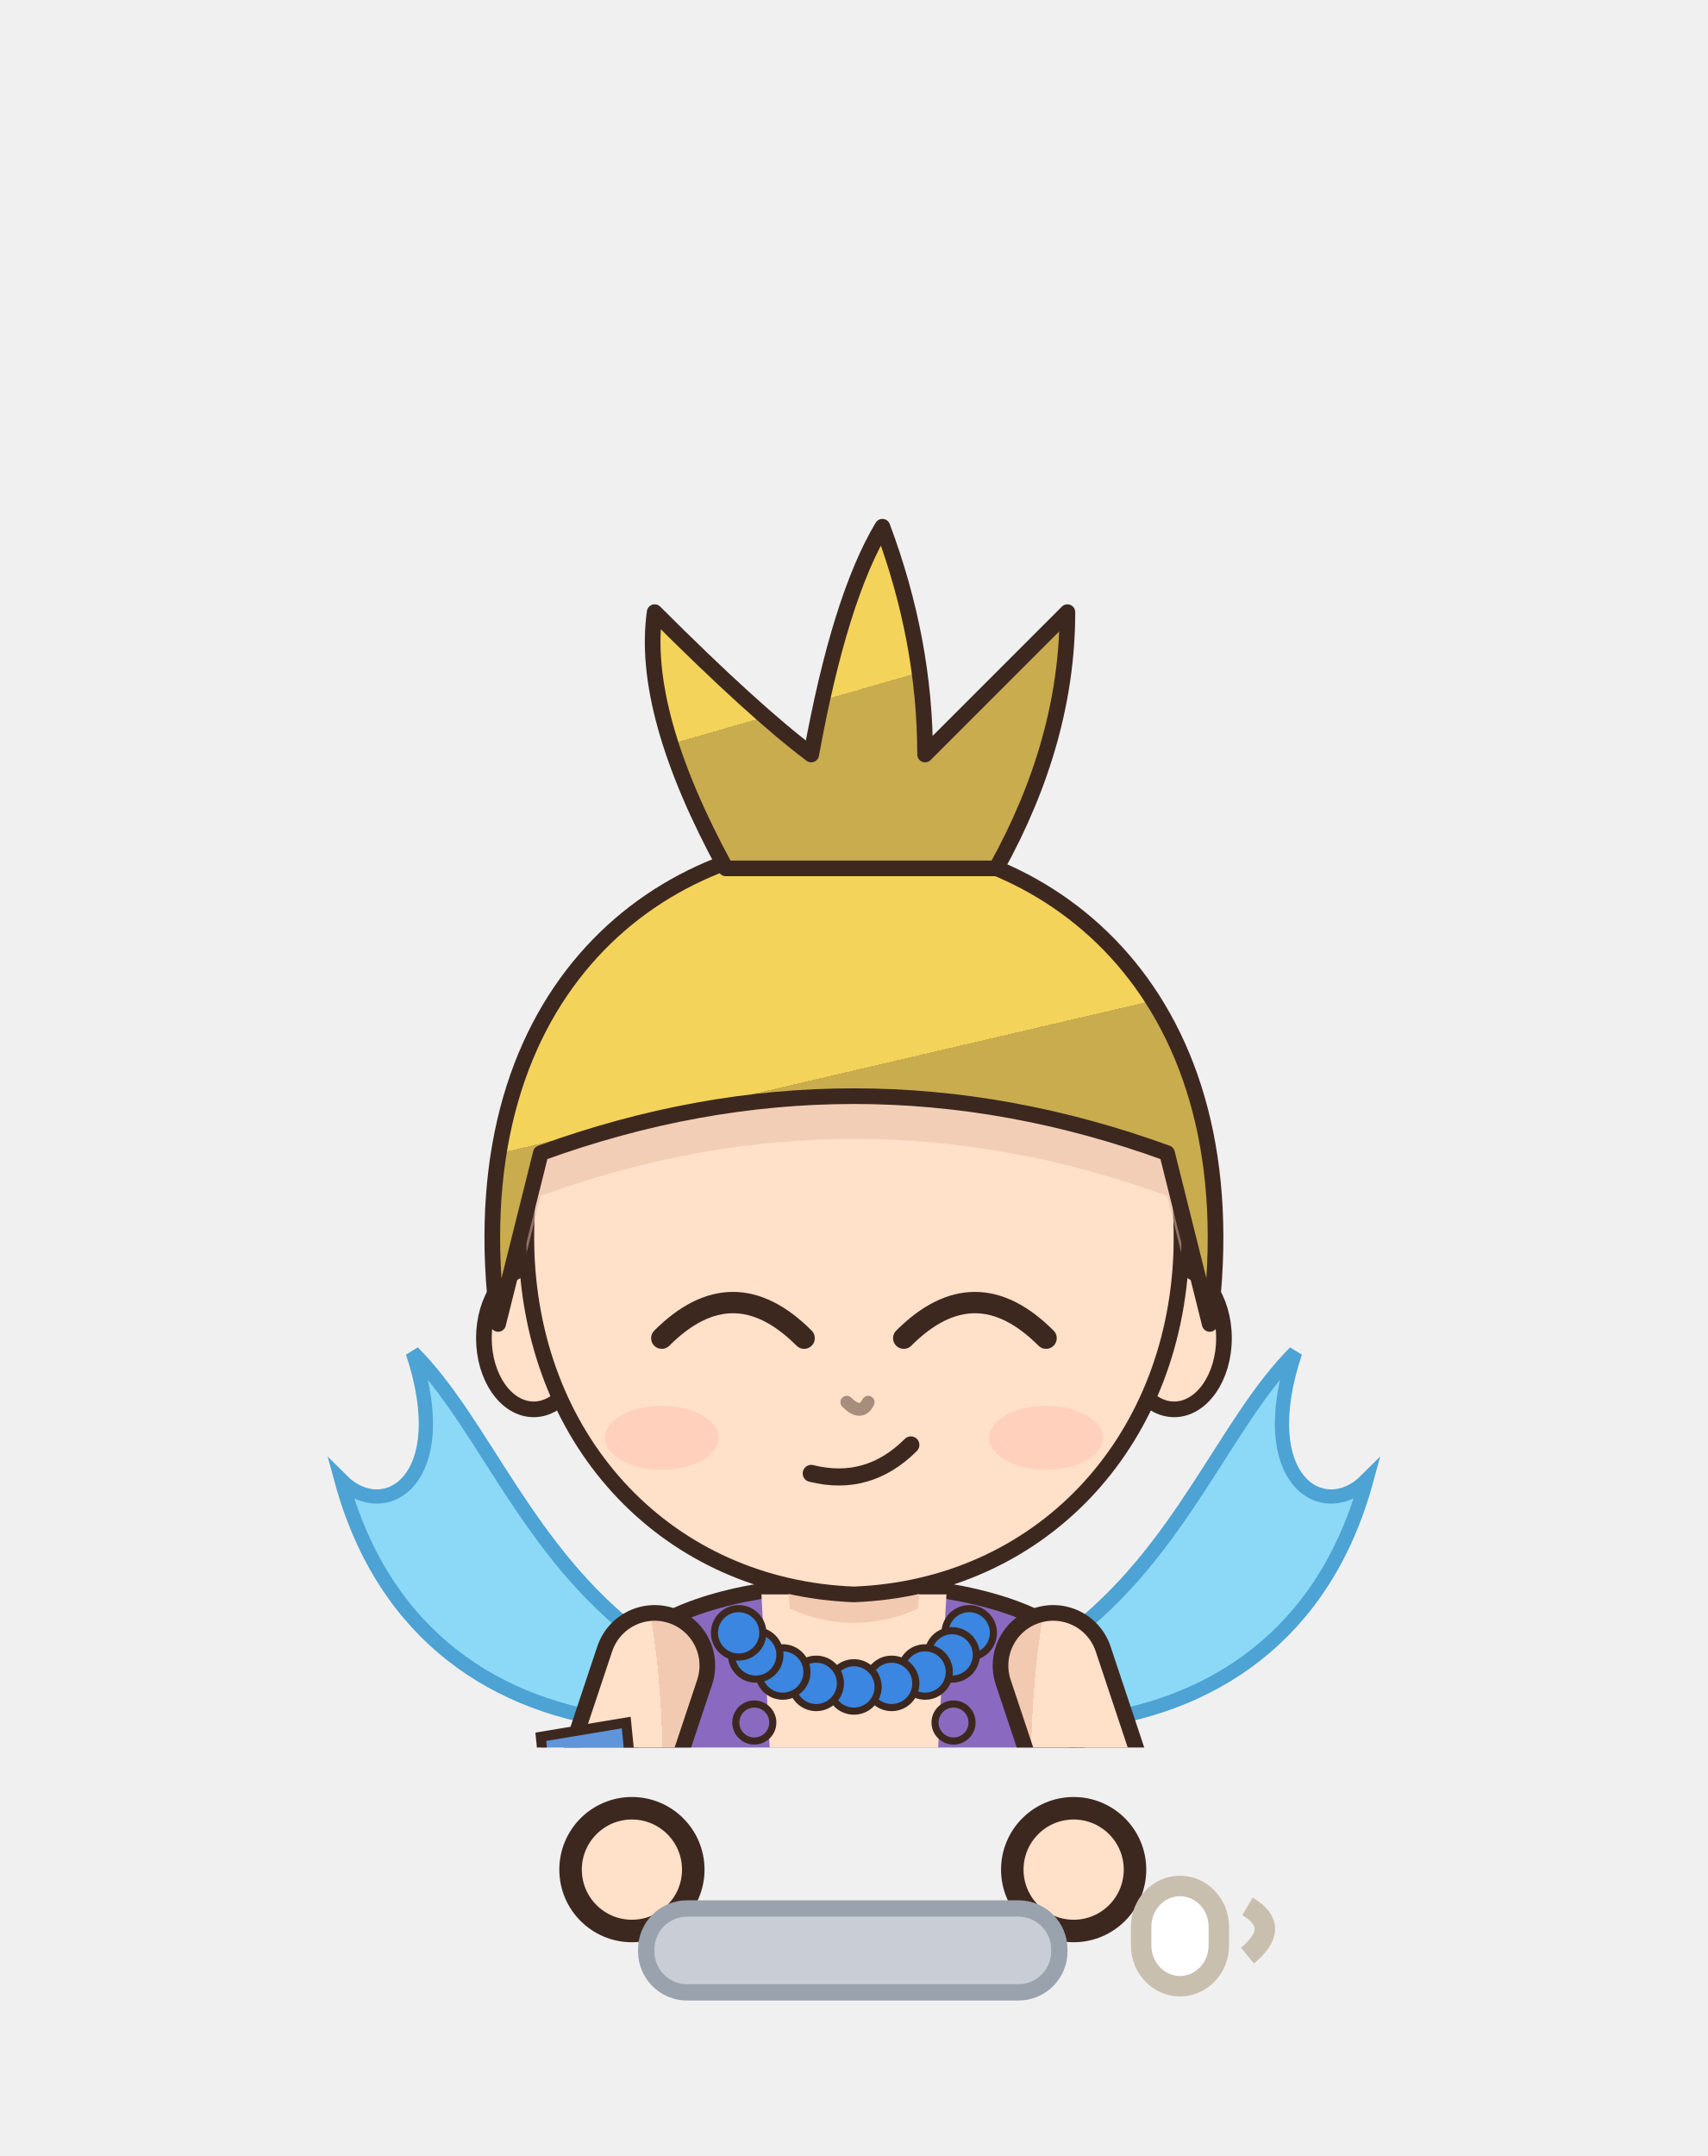
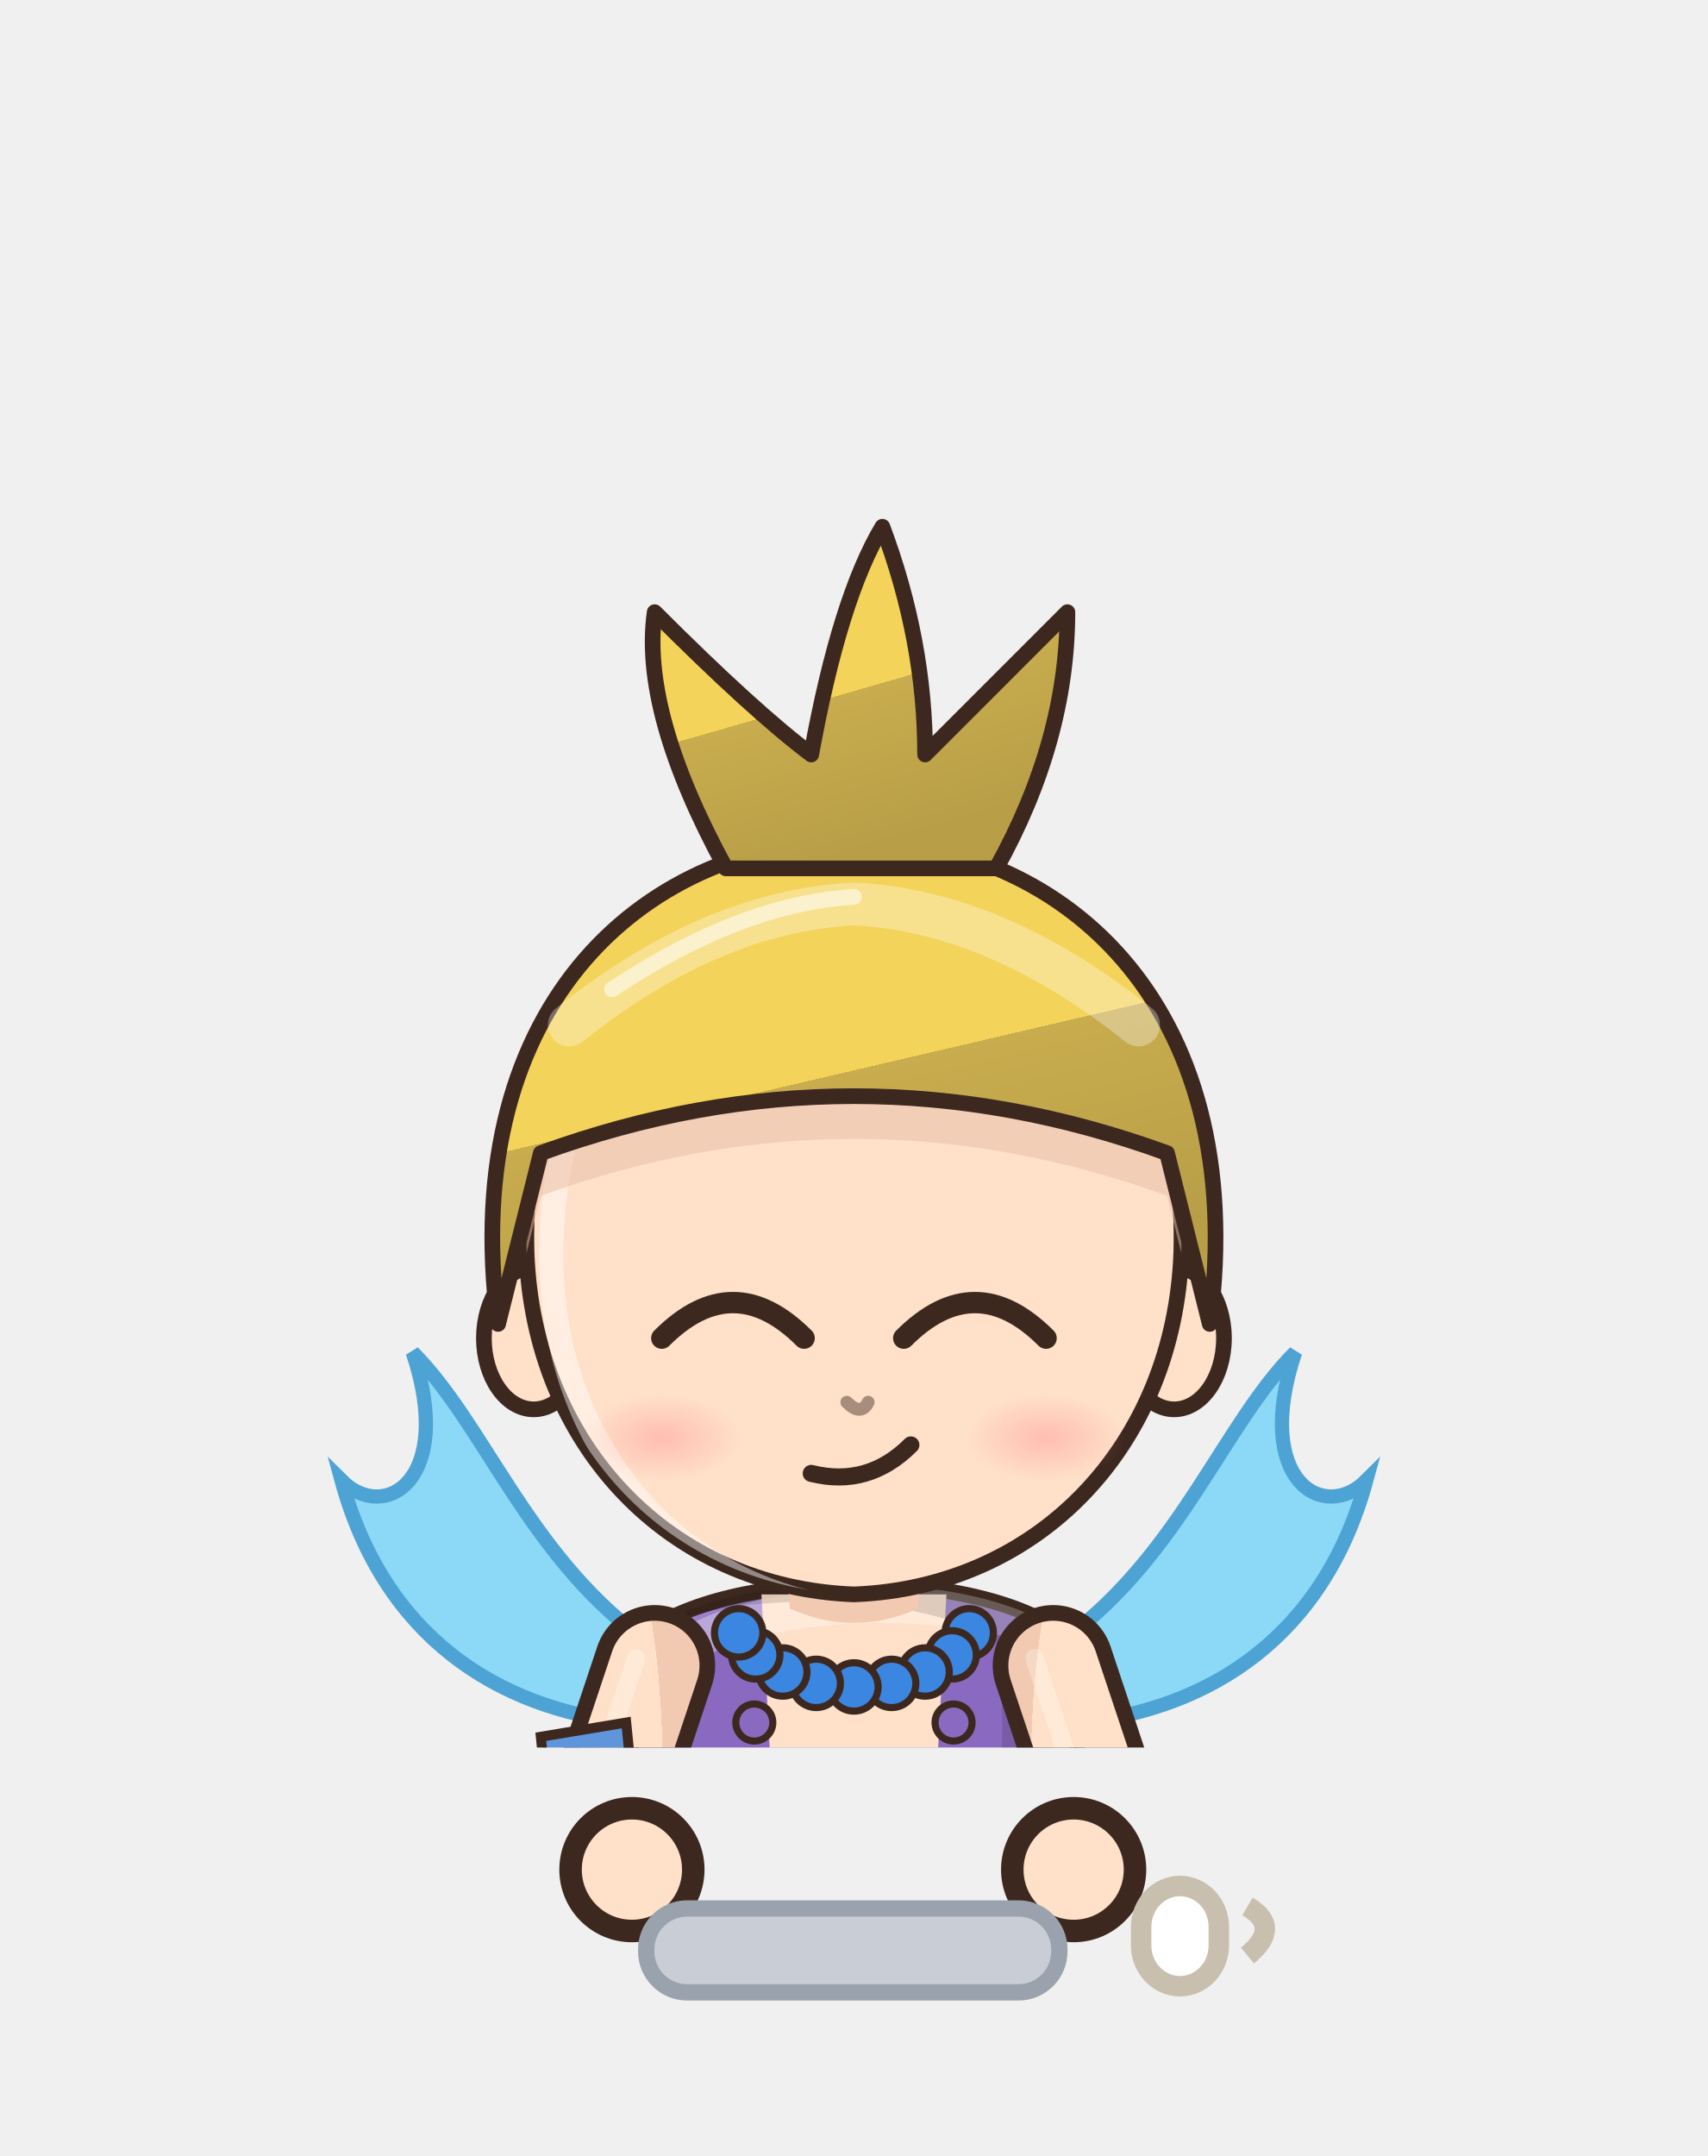
<svg xmlns="http://www.w3.org/2000/svg" viewBox="493.6 308.6 83.5 105.4" width="83.5" height="105.4">
  <svg x="493.6" y="308.6" viewBox="-120 -180 240 245.51" width="83.512" height="85.431">
    <defs>
      <linearGradient id="hair60" x1="0" y1="0" x2=".35" y2="1">
-         <stop offset="0" stop-color="#f4d35a" />
+         <stop offset="0" stop-color="#f5da74" />
+         <stop offset=".16" stop-color="#f5da74" />
+         <stop offset=".16" stop-color="#f4d35a" />
        <stop offset=".58" stop-color="#f4d35a" />
        <stop offset=".58" stop-color="#c8ac4e" />
-         <stop offset="1" stop-color="#c8ac4e" />
+         <stop offset="1" stop-color="#b89e47" />
      </linearGradient>
      <radialGradient id="skin60" cx=".4" cy=".32" r=".85">
        <stop offset="0" stop-color="#ffe0c8" />
        <stop offset=".84" stop-color="#ffe0c8" />
        <stop offset=".84" stop-color="#f1cab1" />
        <stop offset="1" stop-color="#f1cab1" />
      </radialGradient>
      <linearGradient id="cloth60" x1="0" y1="0" x2=".45" y2="1">
-         <stop offset="0" stop-color="#8a6ac0" />
+         <stop offset="0" stop-color="#9c81ca" />
+         <stop offset=".16" stop-color="#9c81ca" />
+         <stop offset=".16" stop-color="#8a6ac0" />
        <stop offset=".6" stop-color="#8a6ac0" />
        <stop offset=".6" stop-color="#7559a3" />
-         <stop offset="1" stop-color="#7559a3" />
+         <stop offset="1" stop-color="#6b5195" />
      </linearGradient>
      <linearGradient id="iris60" x1="0" y1="0" x2="0" y2="1">
        <stop offset="0" stop-color="#212836" />
        <stop offset=".5" stop-color="#4a5a7a" />
        <stop offset="1" stop-color="#9ba4b5" />
      </linearGradient>
      <linearGradient id="straw60" x1="0" y1="0" x2=".3" y2="1">
-         <stop offset="0" stop-color="#ffe39a" />
+         <stop offset="0" stop-color="#ffe7aa" />
+         <stop offset=".16" stop-color="#ffe7aa" />
+         <stop offset=".16" stop-color="#ffe39a" />
        <stop offset=".58" stop-color="#ffe39a" />
        <stop offset=".58" stop-color="#e9b456" />
-         <stop offset="1" stop-color="#e9b456" />
+         <stop offset="1" stop-color="#d6a54f" />
      </linearGradient>
+       <radialGradient id="blush60">
+         <stop offset="0" stop-color="#ff7f86" stop-opacity=".9" />
+         <stop offset="1" stop-color="#ff7f86" stop-opacity="0" />
+       </radialGradient>
      <clipPath id="face60">
        <path d="M -46,-4 C -47,-38 -25,-55 0,-55 C 25,-55 47,-38 46,-4 C 45,23 26,43 0,44 C -26,43 -45,23 -46,-4 Z" />
      </clipPath>
+       <clipPath id="torso60">
+         <path d="M -30,50 C -34,68 -28,94 -26,124 L 26,124 C 28,94 34,68 30,50 C 18,40 -18,40 -30,50 Z" />
+       </clipPath>
    </defs>
-     <rect x="-23" y="118" width="20" height="84" rx="8" fill="#3b4258" stroke="#3d2820" stroke-width="2.2" stroke-linejoin="round" />
+     <ellipse cx="0" cy="208" rx="42" ry="7" fill="#000000" opacity=".16" />
+     <path d="M -23.5,118 Q -24.5,160.0 -20.5,202 L -5.5,202 Q -1.5,160.0 -2.5,118 Z" fill="#3b4258" stroke="#3d2820" stroke-width="2.2" stroke-linejoin="round" />
+     <path d="M -9,124 Q -8,160 -10,196" stroke="#000000" stroke-width="4.5" fill="none" opacity=".14" stroke-linecap="round" />
+     <path d="M -18,126 Q -19,150 -18,170" stroke="#ffffff" stroke-width="2" fill="none" opacity=".22" stroke-linecap="round" />
    <ellipse cx="-13" cy="205" rx="14" ry="7" fill="#3a2a24" stroke="#3d2820" stroke-width="2.2" stroke-linejoin="round" />
-     <rect x="3" y="118" width="20" height="84" rx="8" fill="#3b4258" stroke="#3d2820" stroke-width="2.2" stroke-linejoin="round" />
+     <ellipse cx="-17" cy="202.5" rx="5" ry="2" fill="#ffffff" opacity=".35" />
+     <path d="M 2.5,118 Q 1.5,160.0 5.5,202 L 20.5,202 Q 24.5,160.0 23.5,118 Z" fill="#3b4258" stroke="#3d2820" stroke-width="2.2" stroke-linejoin="round" />
+     <path d="M 17,124 Q 18,160 16,196" stroke="#000000" stroke-width="4.5" fill="none" opacity=".14" stroke-linecap="round" />
+     <path d="M 8,126 Q 7,150 8,170" stroke="#ffffff" stroke-width="2" fill="none" opacity=".22" stroke-linecap="round" />
    <ellipse cx="13" cy="205" rx="14" ry="7" fill="#3a2a24" stroke="#3d2820" stroke-width="2.2" stroke-linejoin="round" />
+     <ellipse cx="9" cy="202.5" rx="5" ry="2" fill="#ffffff" opacity=".35" />
    <path d="M -30,50 C -34,68 -28,94 -26,124 L 26,124 C 28,94 34,68 30,50 C 18,40 -18,40 -30,50 Z" fill="url(#cloth60)" stroke="#3d2820" stroke-width="2.2" stroke-linejoin="round" />
    <path d="M -13,44 L 13,44 L 9,118 L -9,118 Z" fill="url(#skin60)" />
    <circle cx="-14" cy="62" r="2.6" fill="#8a6ac0" stroke="#3d2820" stroke-width="1" />
    <circle cx="-14" cy="80" r="2.6" fill="#8a6ac0" stroke="#3d2820" stroke-width="1" />
    <circle cx="-14" cy="98" r="2.6" fill="#8a6ac0" stroke="#3d2820" stroke-width="1" />
    <circle cx="14" cy="62" r="2.6" fill="#8a6ac0" stroke="#3d2820" stroke-width="1" />
    <circle cx="14" cy="80" r="2.6" fill="#8a6ac0" stroke="#3d2820" stroke-width="1" />
    <circle cx="14" cy="98" r="2.6" fill="#8a6ac0" stroke="#3d2820" stroke-width="1" />
+     <g clip-path="url(#torso60)">
+       <path d="M -30,50 C -34,68 -28,94 -26,124 L 26,124 C 28,94 34,68 30,50 C 18,40 -18,40 -30,50 Z" transform="translate(4,3)" fill="none" stroke="#ffffff" stroke-width="5" opacity=".3" />
+       <path d="M -30,50 C -34,68 -28,94 -26,124 L 26,124 C 28,94 34,68 30,50 C 18,40 -18,40 -30,50 Z" transform="translate(-6,-2)" fill="none" stroke="#000000" stroke-width="9" opacity=".13" />
+     </g>
    <circle cx="16.2" cy="49.4" r="3.4" fill="#3a86e0" stroke="#3d2820" stroke-width="1" />
    <circle cx="13.8" cy="52.5" r="3.4" fill="#3a86e0" stroke="#3d2820" stroke-width="1" />
    <circle cx="10.0" cy="54.9" r="3.4" fill="#3a86e0" stroke="#3d2820" stroke-width="1" />
    <circle cx="5.3" cy="56.5" r="3.4" fill="#3a86e0" stroke="#3d2820" stroke-width="1" />
    <circle cx="0.0" cy="57.0" r="3.4" fill="#3a86e0" stroke="#3d2820" stroke-width="1" />
    <circle cx="-5.3" cy="56.5" r="3.4" fill="#3a86e0" stroke="#3d2820" stroke-width="1" />
    <circle cx="-10.0" cy="54.9" r="3.4" fill="#3a86e0" stroke="#3d2820" stroke-width="1" />
    <circle cx="-13.8" cy="52.5" r="3.4" fill="#3a86e0" stroke="#3d2820" stroke-width="1" />
    <circle cx="-16.2" cy="49.4" r="3.4" fill="#3a86e0" stroke="#3d2820" stroke-width="1" />
    <path d="M -30,50 C -46,38 -52,20 -62,10 C -56,28 -66,34 -72,28 C -66,50 -50,60 -32,62 Z" fill="#7fd6f6" stroke="#3a9ad0" stroke-width="2" opacity=".9" />
    <path d="M 30,50 C 46,38 52,20 62,10 C 56,28 66,34 72,28 C 66,50 50,60 32,62 Z" fill="#7fd6f6" stroke="#3a9ad0" stroke-width="2" opacity=".9" />
    <path d="M -28,54 L -38,84 L -31,102" stroke="#3d2820" stroke-width="17" fill="none" stroke-linecap="round" stroke-linejoin="round" />
    <path d="M -28,54 L -38,84 L -31,102" stroke="url(#skin60)" stroke-width="12.6" fill="none" stroke-linecap="round" stroke-linejoin="round" />
+     <path d="M -28,54 L -38,84 L -31,102" transform="translate(-2.6,-1)" stroke="#ffffff" stroke-width="2.6" fill="none" stroke-linecap="round" stroke-linejoin="round" opacity=".28" />
    <path d="M 28,54 L 38,84 L 31,102" stroke="#3d2820" stroke-width="17" fill="none" stroke-linecap="round" stroke-linejoin="round" />
    <path d="M 28,54 L 38,84 L 31,102" stroke="url(#skin60)" stroke-width="12.6" fill="none" stroke-linecap="round" stroke-linejoin="round" />
+     <path d="M 28,54 L 38,84 L 31,102" transform="translate(-2.6,-1)" stroke="#ffffff" stroke-width="2.6" fill="none" stroke-linecap="round" stroke-linejoin="round" opacity=".28" />
    <circle cx="-31" cy="102" r="8.5" fill="url(#skin60)" stroke="#3d2820" stroke-width="2.2" />
    <circle cx="31" cy="102" r="8.5" fill="url(#skin60)" stroke="#3d2820" stroke-width="2.2" />
    <path d="M -44,64 L -32,62 L -31,72 L -43,74 Z" fill="#5f95db" stroke="#3d2820" stroke-width="1.4" />
    <path d="M -10,34 L 10,34 L 9,46 Q 0,50 -9,46 Z" fill="#f1cab1" />
    <ellipse cx="-45" cy="8" rx="7" ry="10" fill="url(#skin60)" stroke="#3d2820" stroke-width="2.2" stroke-linejoin="round" />
    <ellipse cx="45" cy="8" rx="7" ry="10" fill="url(#skin60)" stroke="#3d2820" stroke-width="2.2" stroke-linejoin="round" />
    <path d="M -46,-4 C -47,-38 -25,-55 0,-55 C 25,-55 47,-38 46,-4 C 45,23 26,43 0,44 C -26,43 -45,23 -46,-4 Z" fill="url(#skin60)" stroke="#3d2820" stroke-width="2.2" stroke-linejoin="round" />
    <g clip-path="url(#face60)">
+       <path d="M -46,-4 C -47,-38 -25,-55 0,-55 C 25,-55 47,-38 46,-4 C 45,23 26,43 0,44 C -26,43 -45,23 -46,-4 Z" transform="translate(3.5,2.5)" fill="none" stroke="#ffffff" stroke-width="3.4" opacity=".45" />
+     </g>
+     <g clip-path="url(#face60)">
      <path d="M -50,6 C -56,-40 -28,-62 0,-62 C 28,-62 56,-40 50,6 L 44,-18 Q 0,-34 -44,-18 Z" transform="translate(0,6)" fill="#e7bca4" opacity=".5" />
    </g>
    <path d="M -27,8 Q -17,-2 -7,8" stroke="#3d2820" stroke-width="3" fill="none" stroke-linecap="round" />
    <path d="M 7,8 Q 17,-2 27,8" stroke="#3d2820" stroke-width="3" fill="none" stroke-linecap="round" />
    <path d="M -6,27 Q 2,29 8,23" stroke="#3d2820" stroke-width="2.4" fill="none" stroke-linecap="round" />
-     <ellipse cx="-27" cy="22" rx="8" ry="4.5" fill="#ff8c8c" opacity="0.18" />
-     <ellipse cx="27" cy="22" rx="8" ry="4.5" fill="#ff8c8c" opacity="0.18" />
+     <ellipse cx="-27" cy="22" rx="11" ry="6" fill="url(#blush60)" opacity="0.40" />
+     <ellipse cx="27" cy="22" rx="11" ry="6" fill="url(#blush60)" opacity="0.40" />
    <path d="M -1,17 Q 1,19 2,17" stroke="#a78d7c" stroke-width="1.8" fill="none" stroke-linecap="round" />
    <path d="M -50,6 C -56,-40 -28,-62 0,-62 C 28,-62 56,-40 50,6 L 44,-18 Q 0,-34 -44,-18 Z" fill="url(#hair60)" stroke="#3d2820" stroke-width="2.2" stroke-linejoin="round" />
    <path d="M -18,-58 Q -30,-80 -28,-94 Q -14,-80 -6,-74 Q -2,-96 4,-106 Q 10,-90 10,-74 Q 20,-84 30,-94 Q 30,-76 20,-58 Z" fill="url(#hair60)" stroke="#3d2820" stroke-width="2.2" stroke-linejoin="round" />
+     <defs>
+       <clipPath id="hf60">
+         <path d="M -50,6 C -56,-40 -28,-62 0,-62 C 28,-62 56,-40 50,6 L 44,-18 Q 0,-34 -44,-18 Z" />
+       </clipPath>
+     </defs>
+     <g clip-path="url(#hf60)">
+       <path d="M -40,-36 Q -20,-52 0,-53 Q 20,-52 40,-36" stroke="#ffffff" stroke-width="6" fill="none" stroke-linecap="round" opacity=".32" />
+       <path d="M -34,-41 Q -16,-53 0,-54" stroke="#ffffff" stroke-width="2.2" fill="none" stroke-linecap="round" opacity=".55" />
+     </g>
  </svg>
  <circle cx="524.5" cy="400.0" r="3.0" fill="#ffe0c8" stroke="#3d2820" stroke-width="1.1" />
  <circle cx="546.1" cy="400.0" r="3.0" fill="#ffe0c8" stroke="#3d2820" stroke-width="1.1" />
  <rect x="525.2" y="401.9" width="20.2" height="4.1" rx="2" fill="#c9ced6" stroke="#9aa3ad" stroke-width=".8" />
  <rect x="549.4" y="400.8" width="3.8" height="4.9" rx="2" fill="#ffffff" stroke="#c9bfae" />
  <path d="M 554.6,401.8 q 1.7,1.0 0,2.4" stroke="#c9bfae" fill="none" />
</svg>
